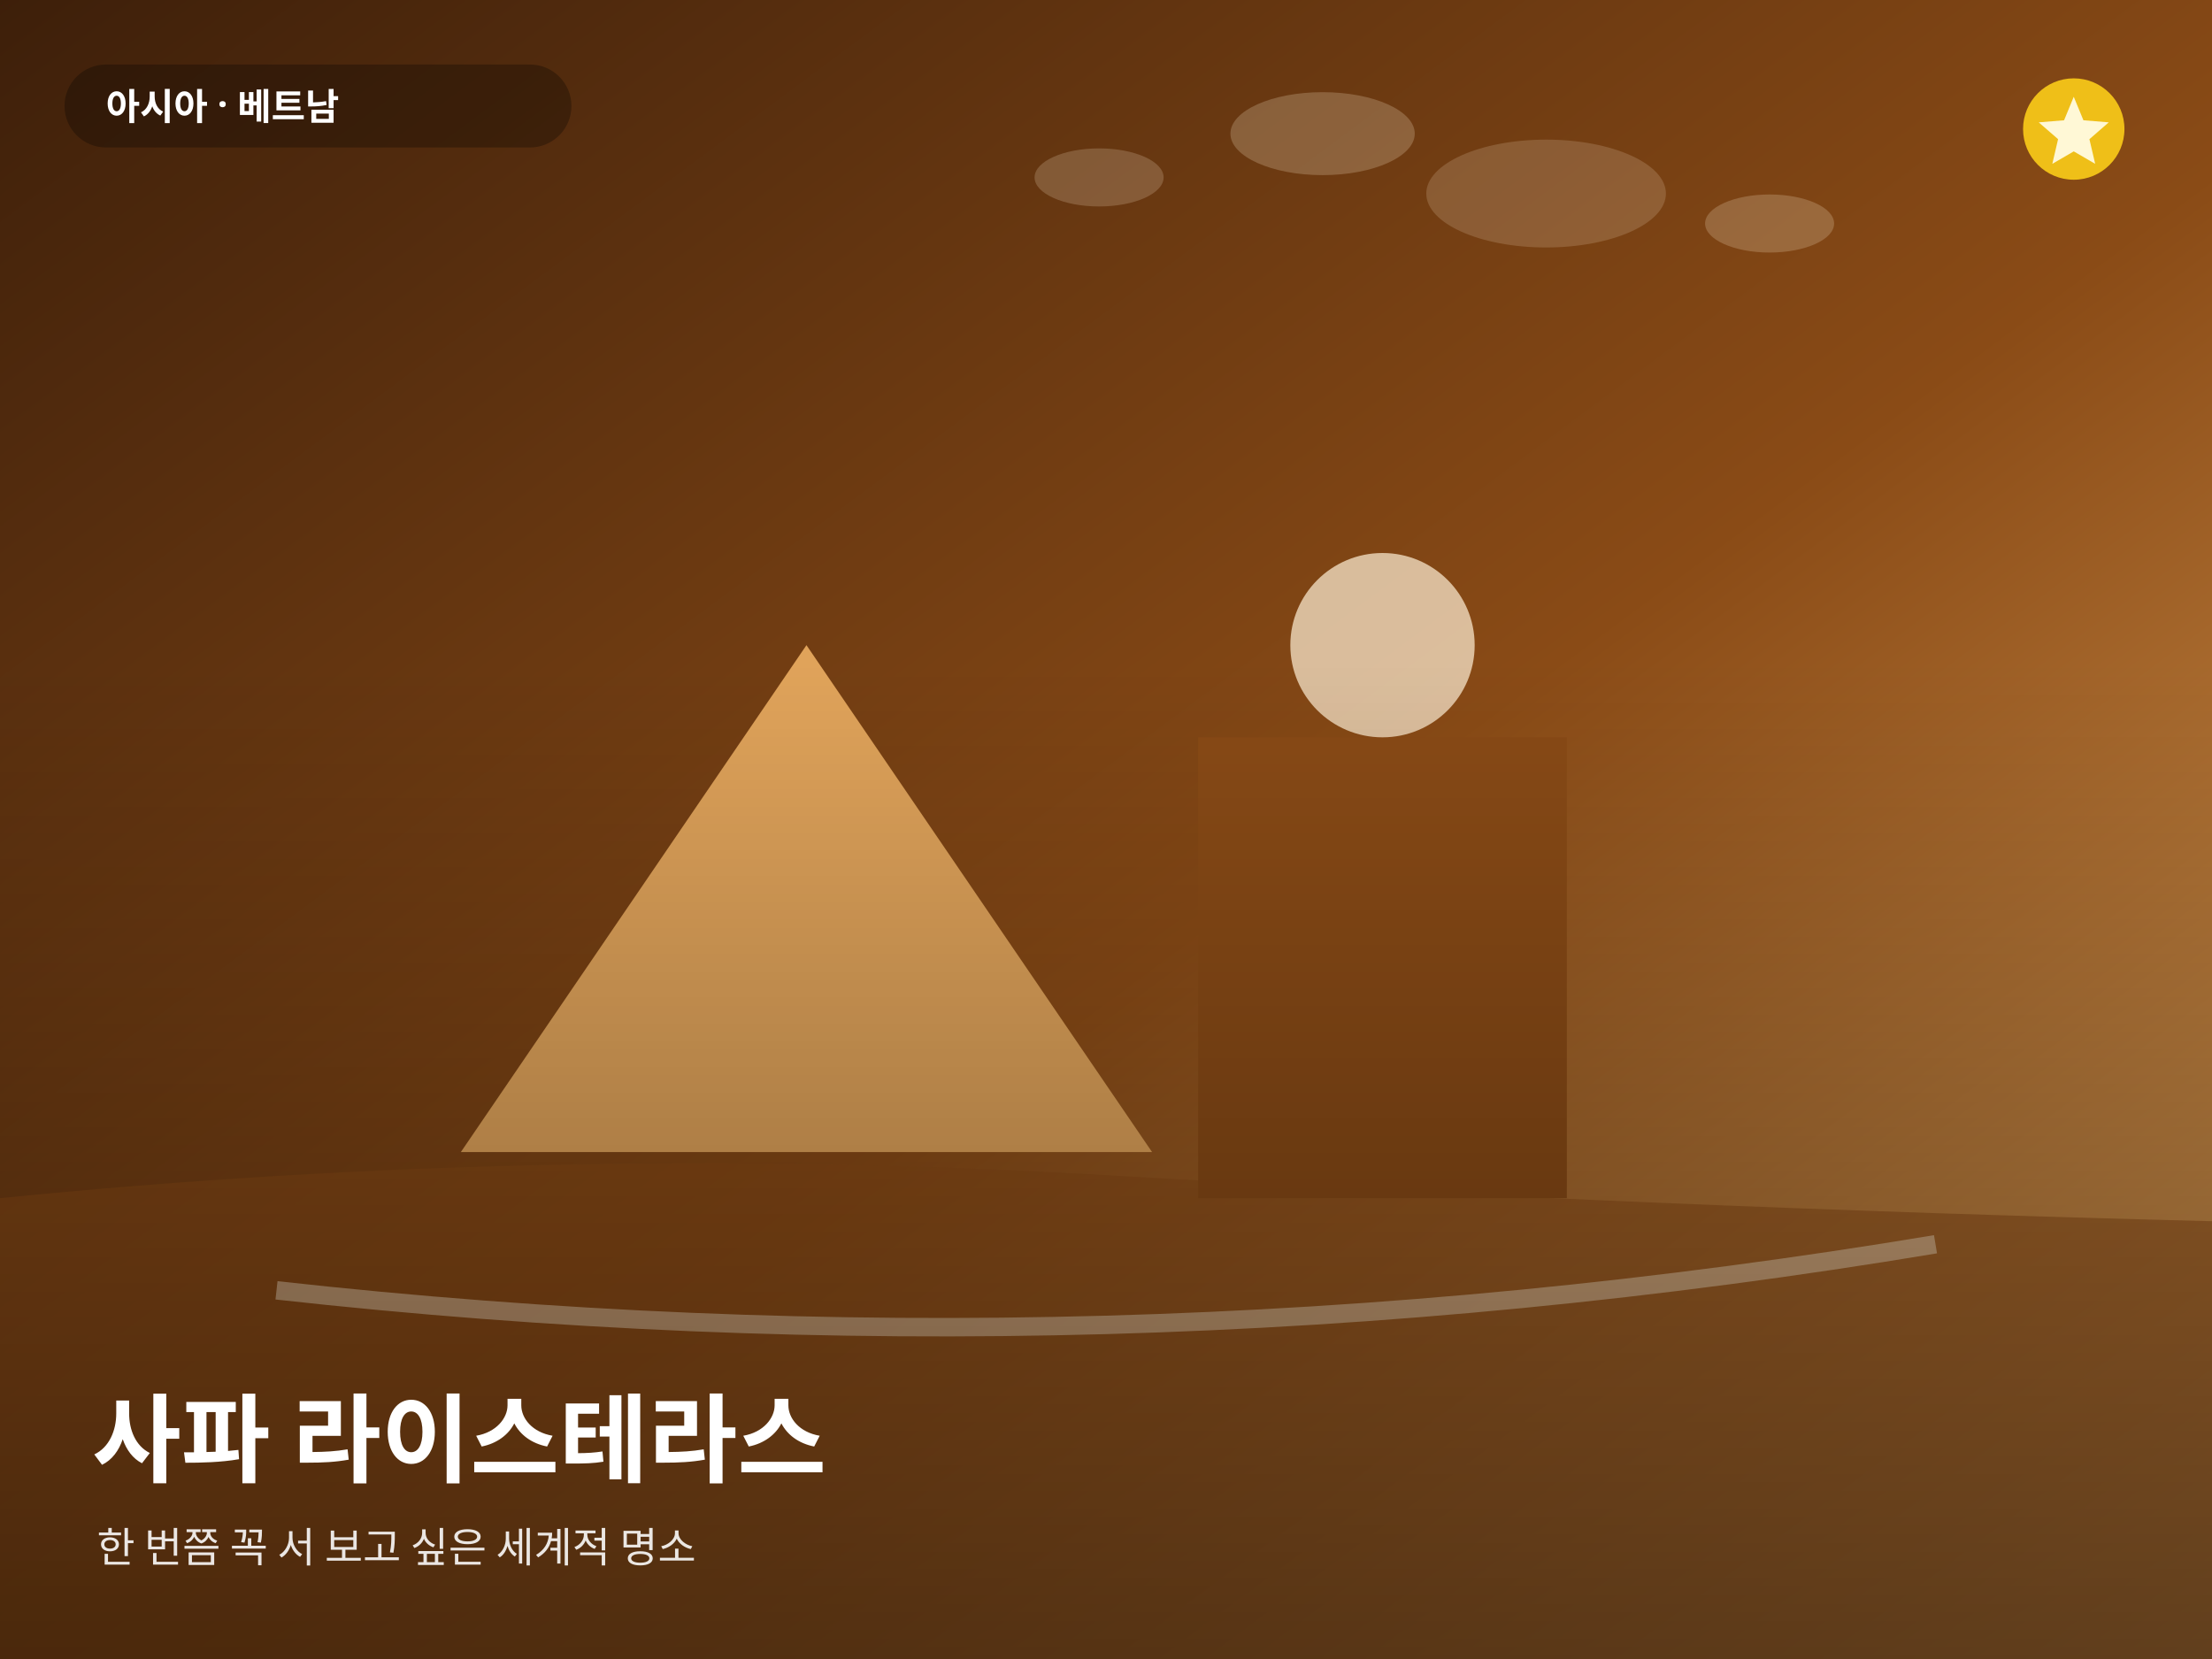
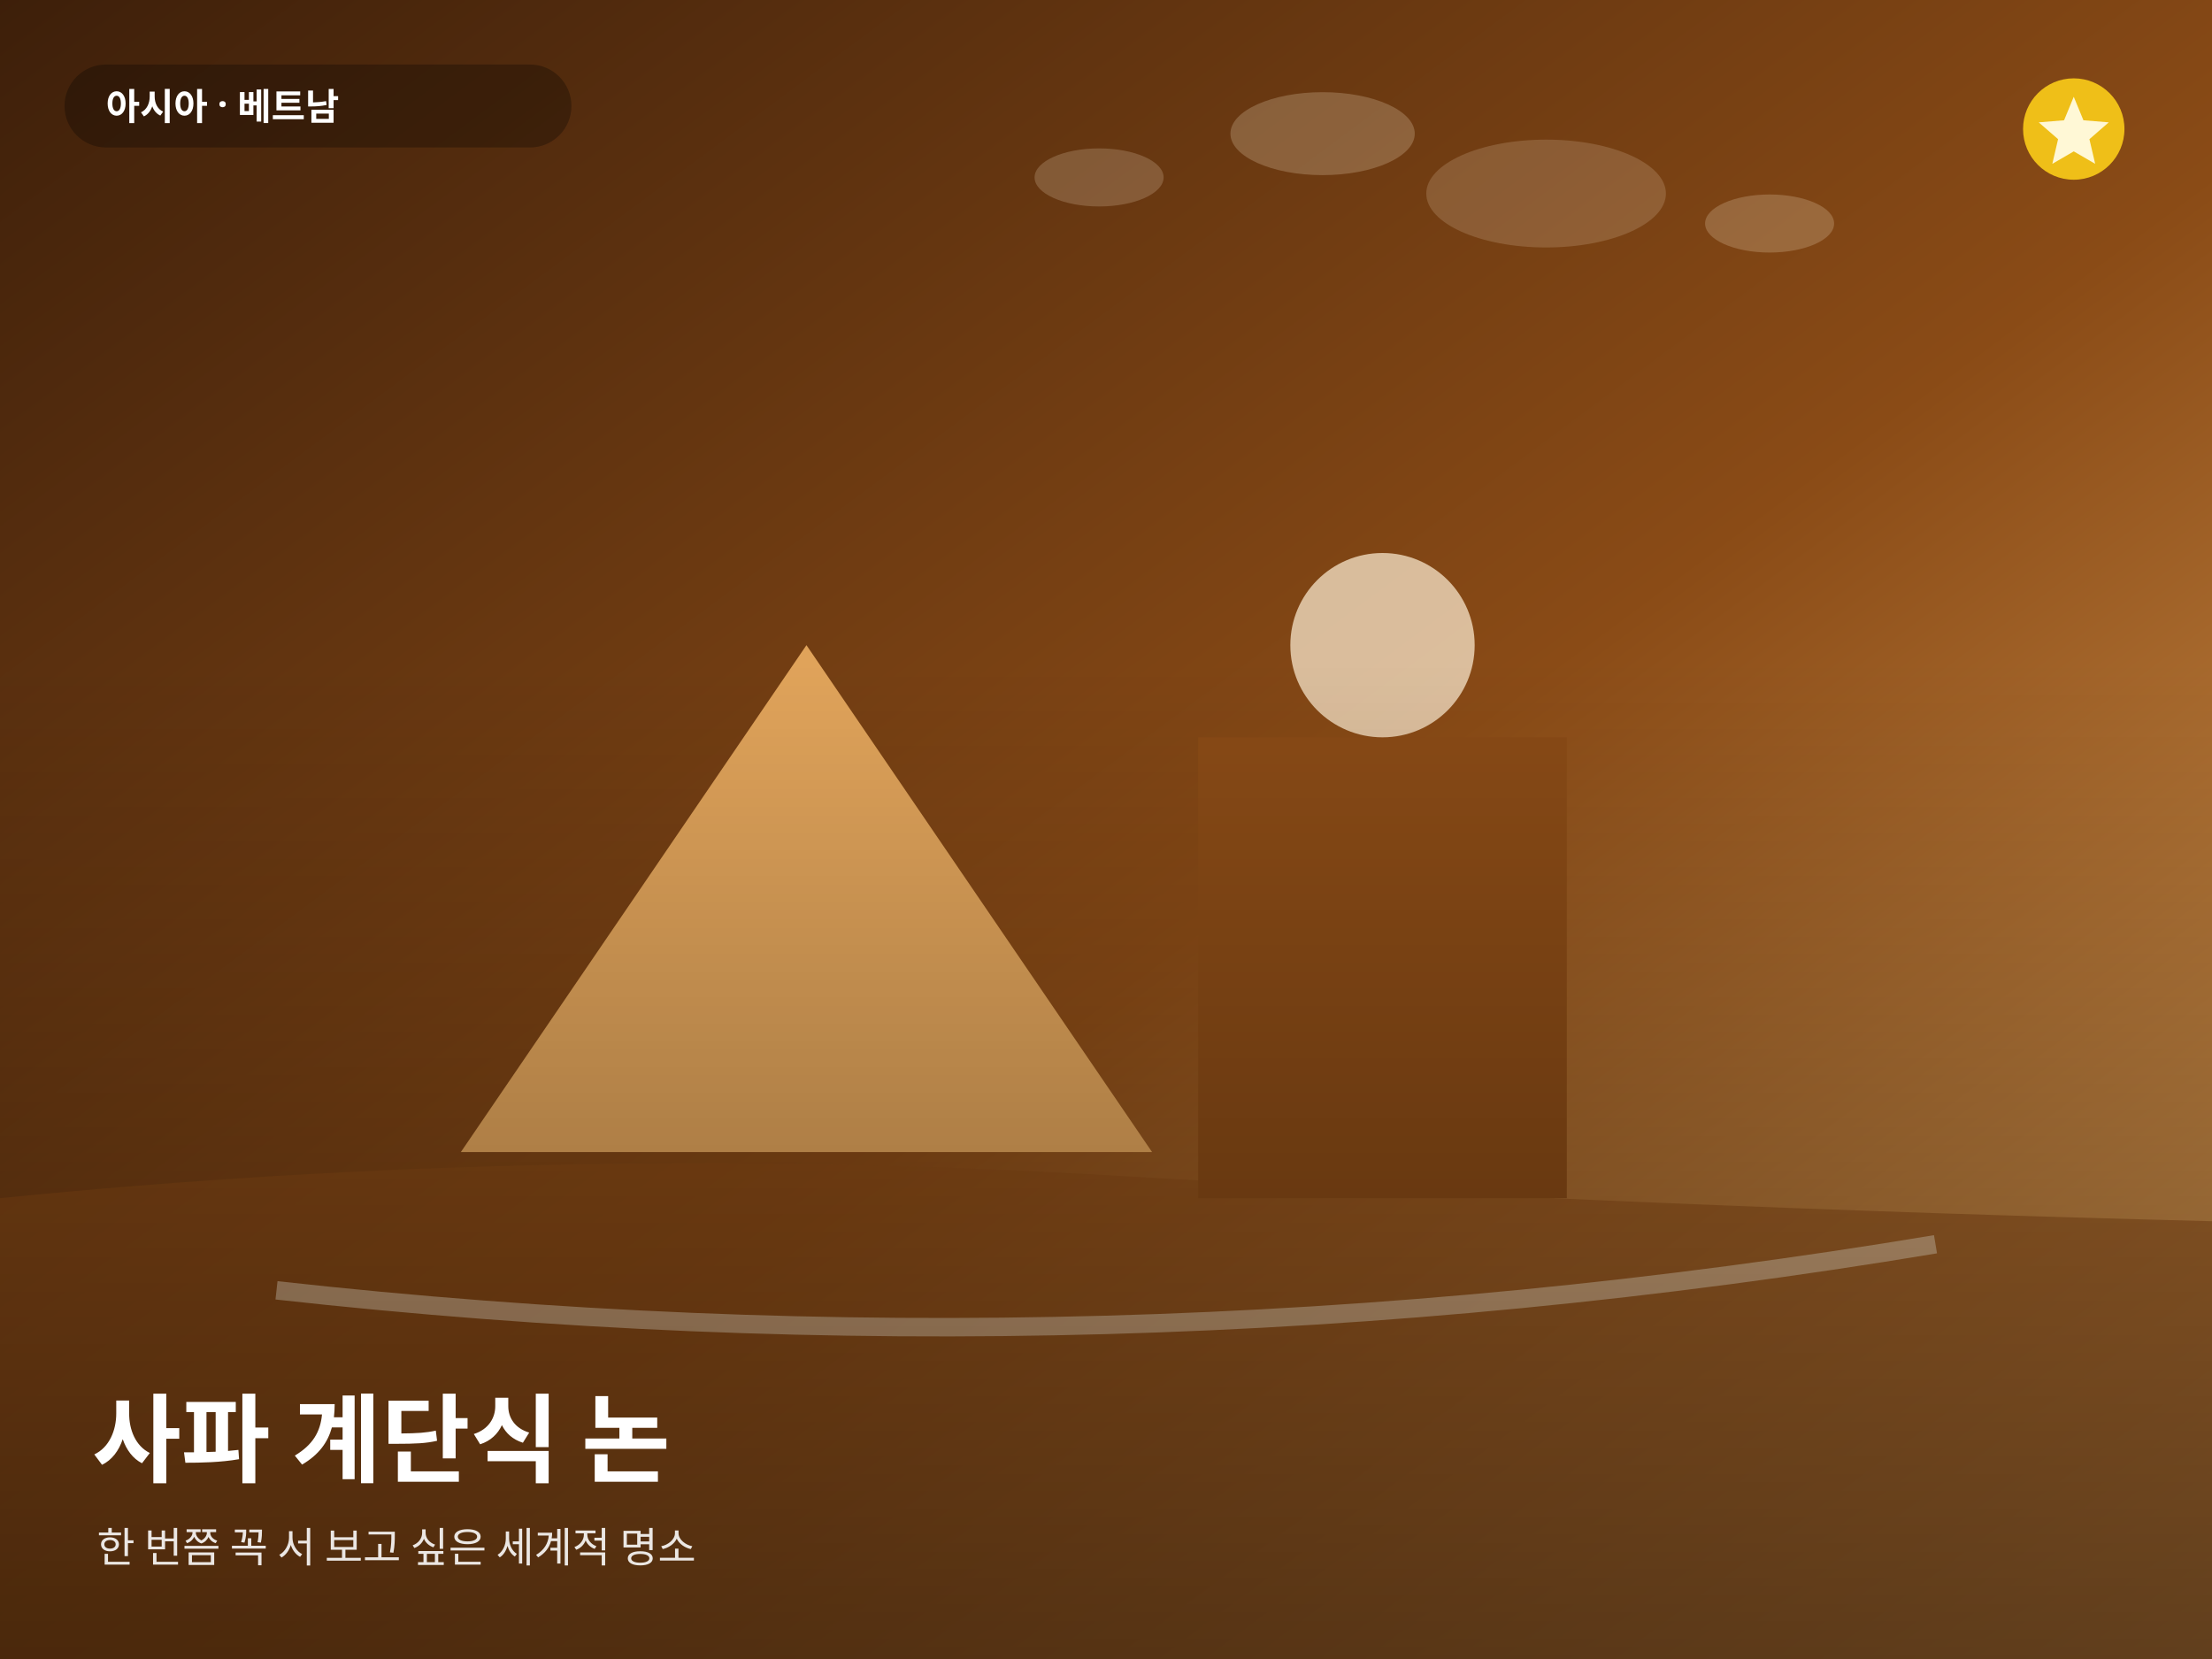
- <svg xmlns="http://www.w3.org/2000/svg" width="960" height="720" viewBox="0 0 960 720" role="img" aria-label="사파 라이스테라스">
+ <svg xmlns="http://www.w3.org/2000/svg" width="960" height="720" viewBox="0 0 960 720" role="img" aria-label="사파 계단식 논">
  <defs>
    <linearGradient id="sky" x1="0" y1="0" x2="1" y2="1">
      <stop offset="0%" stop-color="#3d1f0a" />
      <stop offset="55%" stop-color="#8a4b16" />
      <stop offset="100%" stop-color="#e0a35a" />
    </linearGradient>
    <linearGradient id="vignette" x1="0.5" y1="0" x2="0.5" y2="1">
      <stop offset="40%" stop-color="#000" stop-opacity="0" />
      <stop offset="100%" stop-color="#000" stop-opacity="0.45" />
    </linearGradient>
  </defs>
  <rect width="960" height="720" fill="url(#sky)" />
  <ellipse cx="477" cy="77" rx="28" ry="12.6" fill="#fff0d6" opacity="0.192" />
  <ellipse cx="574" cy="58" rx="40" ry="18" fill="#fff0d6" opacity="0.216" />
  <ellipse cx="671" cy="84" rx="52" ry="23.4" fill="#fff0d6" opacity="0.168" />
  <ellipse cx="768" cy="97" rx="28" ry="12.6" fill="#fff0d6" opacity="0.208" />
  <path d="M0 520 Q240 496 480 510 T960 530 L960 720 L0 720 Z" fill="#8a4b16" opacity="0.55" />
  <path d="M200 500 L350 280 L500 500 Z" fill="#e0a35a" />
  <rect x="520" y="320" width="160" height="200" fill="#8a4b16" />
  <circle cx="600" cy="280" r="40" fill="#fff0d6" opacity="0.7" />
  <path d="M120 560 Q480 600 840 540" stroke="#fff0d6" stroke-width="8" fill="none" opacity="0.45" />
  <rect width="960" height="720" fill="url(#vignette)" />
  <circle cx="900" cy="56" r="22" fill="#f5c518" opacity="0.95" />
  <path d="M900 42l4.2 10.2 11 .9-8.4 7.3 2.5 10.7-9.3-5.4-9.3 5.4 2.5-10.7-8.4-7.3 11-.9z" fill="#fff8d6" />
  <rect x="28" y="28" rx="18" ry="18" width="220" height="36" fill="#000" fill-opacity="0.28" />
  <text x="46" y="52" fill="#fff" font-family="Georgia, 'Apple SD Gothic Neo', sans-serif" font-size="16" font-weight="700">아시아 · 베트남</text>
-   <text x="40" y="640" fill="#fff" font-family="Georgia, 'Apple SD Gothic Neo', serif" font-size="42" font-weight="700">사파 라이스테라스</text>
+   <text x="40" y="640" fill="#fff" font-family="Georgia, 'Apple SD Gothic Neo', serif" font-size="42" font-weight="700">사파 계단식 논</text>
  <text x="42" y="678" fill="#fff" fill-opacity="0.88" font-family="system-ui, sans-serif" font-size="18">한 번쯤 꼭 서 보고 싶은 세계적 명소</text>
</svg>
